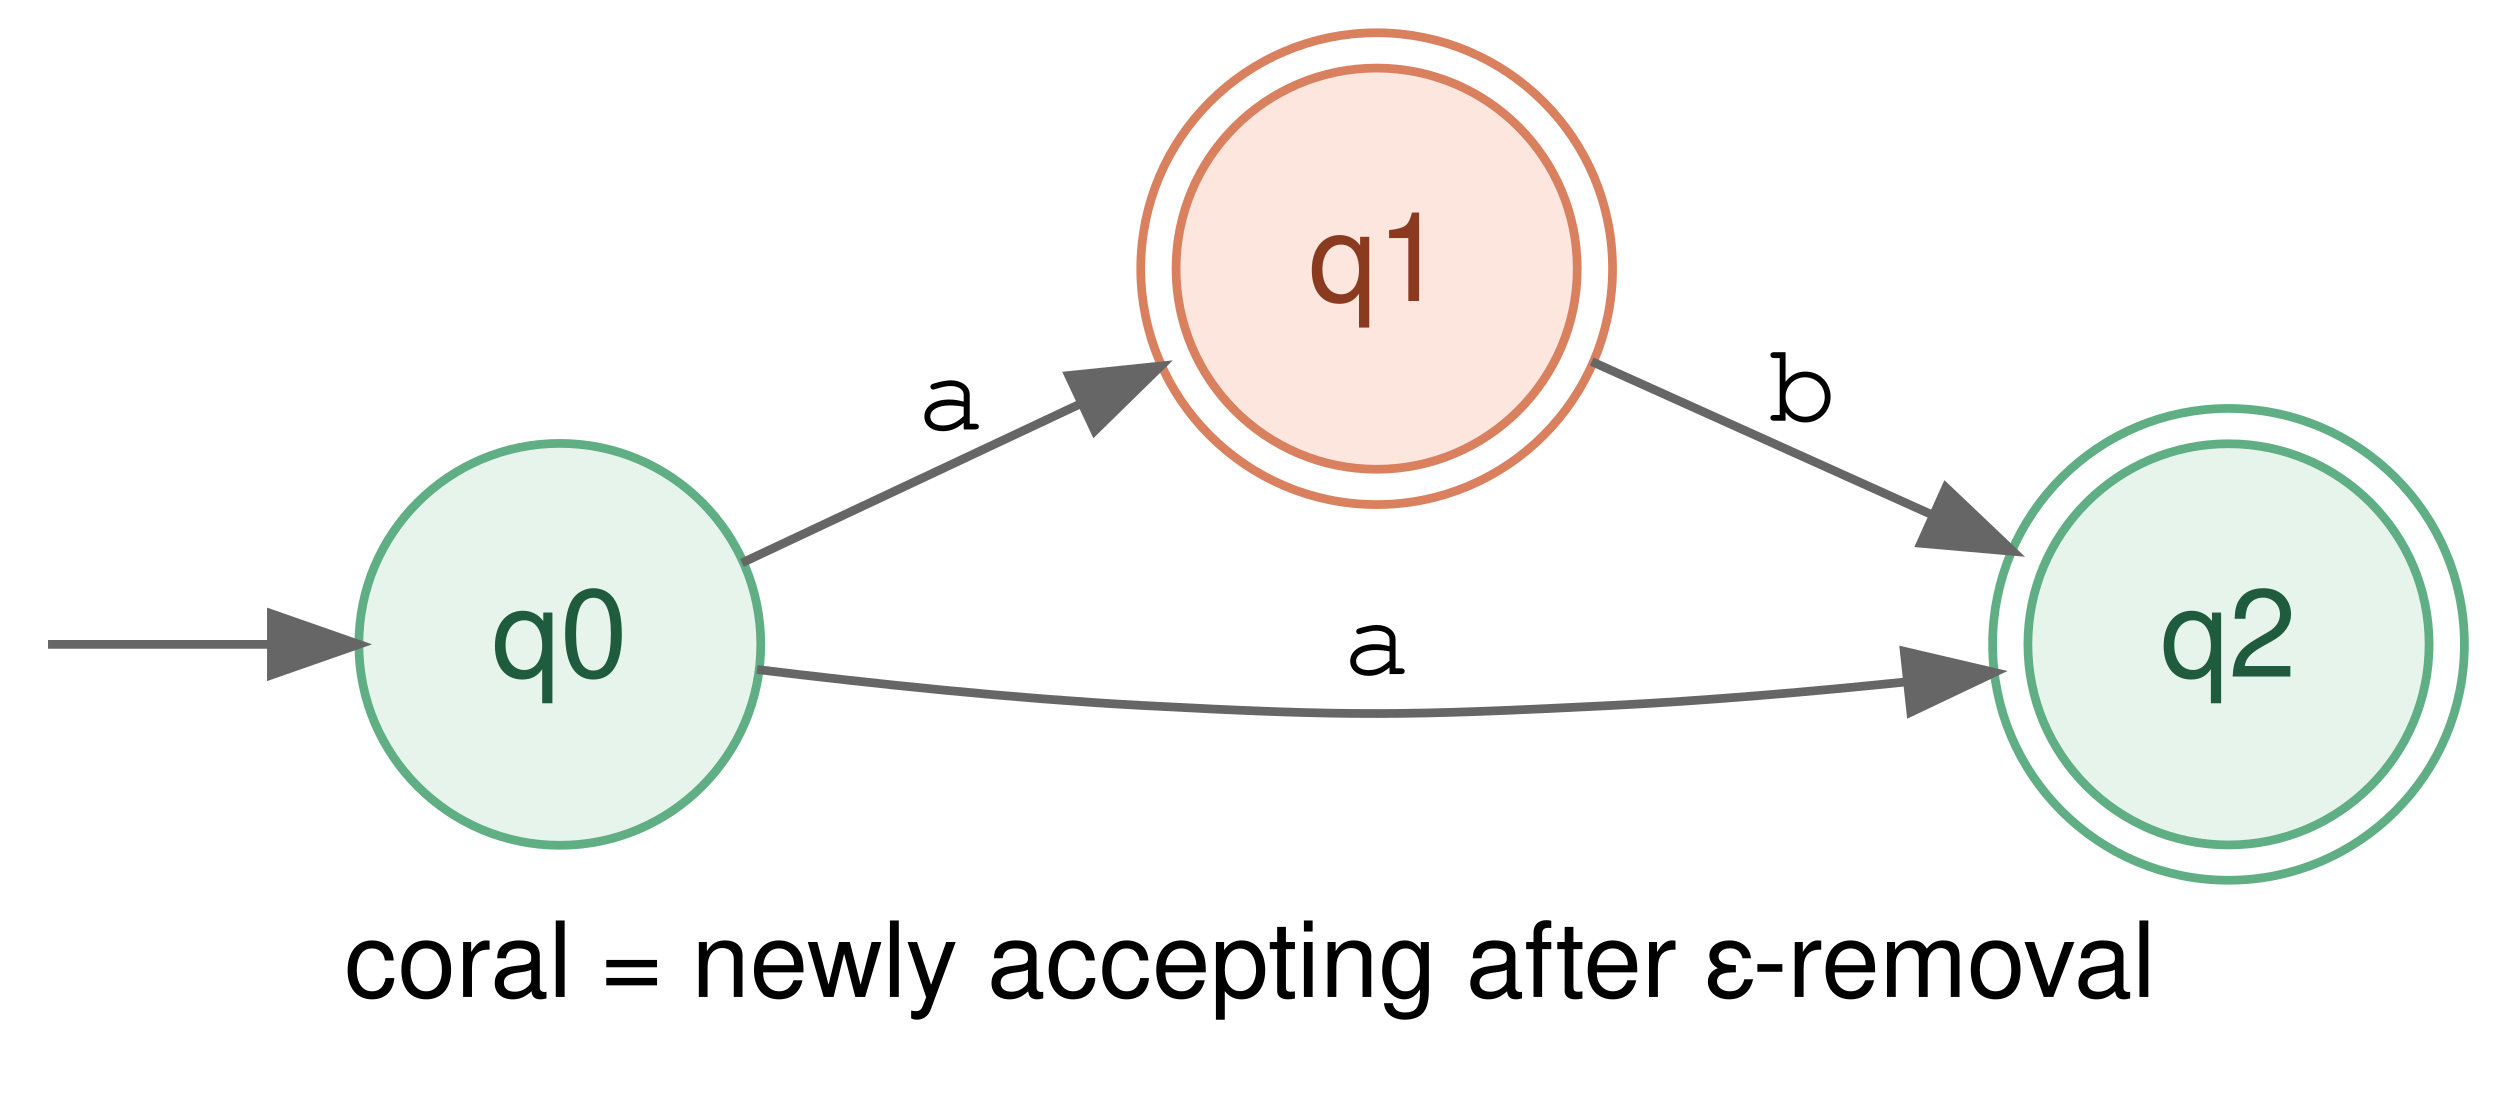
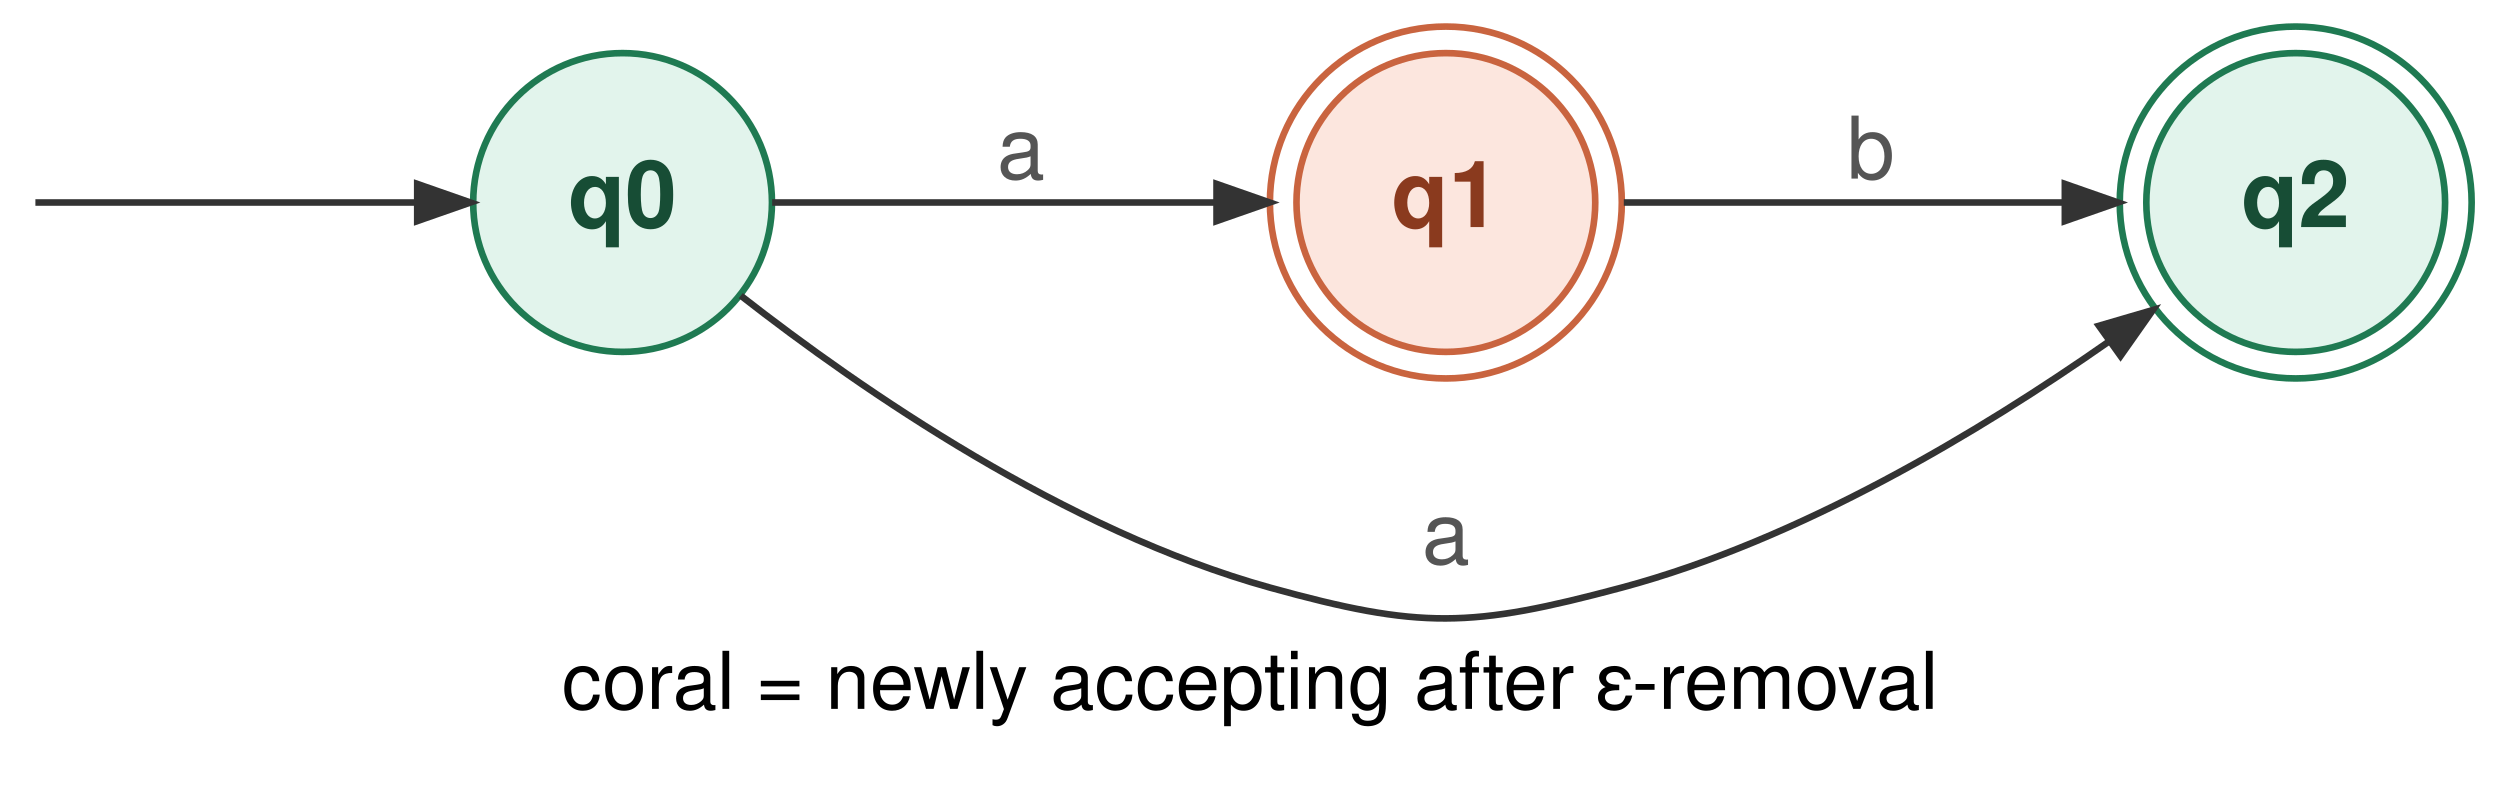
- <svg xmlns="http://www.w3.org/2000/svg" width="285pt" height="125pt" viewBox="0.00 0.00 285.49 125.50">
-   <g id="graph0" class="graph" transform="scale(1 1) rotate(0) translate(4 121.5)">
-     <text text-anchor="middle" x="138.74" y="-7.4" font-family="Helvetica,sans-Serif" font-size="12.00">coral = newly accepting after ε-removal</text>
+ <svg xmlns="http://www.w3.org/2000/svg" width="376pt" height="118pt" viewBox="0.00 0.00 376.00 118.17">
+   <g id="graph0" class="graph" transform="scale(1 1) rotate(0) translate(4 114.17)">
+     <text text-anchor="middle" x="184" y="-7.4" font-family="Helvetica,sans-Serif" font-size="12.00">coral = newly accepting after ε-removal</text>
    <g id="node4" class="node">
-       <ellipse fill="#e6f4ec" stroke="#5fae84" cx="59.75" cy="-47.75" rx="23" ry="23" />
-       <text text-anchor="middle" x="59.75" y="-44.05" font-family="Helvetica,sans-Serif" font-size="14.00" fill="#1f5c3d">q0</text>
+       <ellipse fill="#e2f4ec" stroke="#1f7a52" cx="89.5" cy="-83.67" rx="22.5" ry="22.5" />
+       <text text-anchor="middle" x="89.5" y="-79.97" font-family="Helvetica,sans-Serif" font-weight="bold" font-size="14.00" fill="#174d35">q0</text>
    </g>
    <g id="edge1" class="edge">
-       <path fill="none" stroke="#666666" d="M1.17,-47.75C2.66,-47.75 14.11,-47.75 26.41,-47.75" />
-       <polygon fill="#666666" stroke="#666666" points="26.74,-51.25 36.74,-47.75 26.74,-44.25 26.74,-51.25" />
+       <path fill="none" stroke="#333333" d="M1.06,-83.67C2.65,-83.67 33.83,-83.67 58.5,-83.67" />
+       <polygon fill="#333333" stroke="#333333" points="58.57,-86.47 66.57,-83.67 58.57,-80.87 58.57,-86.47" />
    </g>
    <g id="node2" class="node">
-       <ellipse fill="#fce6de" stroke="#d9805f" cx="153.24" cy="-90.75" rx="22.96" ry="22.96" />
-       <ellipse fill="none" stroke="#d9805f" cx="153.24" cy="-90.75" rx="27" ry="27" />
-       <text text-anchor="middle" x="153.24" y="-87.05" font-family="Helvetica,sans-Serif" font-size="14.00" fill="#8a3a1e">q1</text>
+       <ellipse fill="#fce6de" stroke="#c9643f" cx="213.5" cy="-83.67" rx="22.5" ry="22.5" />
+       <ellipse fill="none" stroke="#c9643f" cx="213.5" cy="-83.67" rx="26.5" ry="26.5" />
+       <text text-anchor="middle" x="213.5" y="-79.97" font-family="Helvetica,sans-Serif" font-weight="bold" font-size="14.00" fill="#8a3a1e">q1</text>
    </g>
    <g id="node3" class="node">
-       <ellipse fill="#e6f4ec" stroke="#5fae84" cx="250.74" cy="-47.75" rx="22.96" ry="22.96" />
-       <ellipse fill="none" stroke="#5fae84" cx="250.74" cy="-47.75" rx="27" ry="27" />
-       <text text-anchor="middle" x="250.74" y="-44.05" font-family="Helvetica,sans-Serif" font-size="14.00" fill="#1f5c3d">q2</text>
+       <ellipse fill="#e2f4ec" stroke="#1f7a52" cx="341.5" cy="-83.67" rx="22.5" ry="22.5" />
+       <ellipse fill="none" stroke="#1f7a52" cx="341.5" cy="-83.67" rx="26.5" ry="26.5" />
+       <text text-anchor="middle" x="341.5" y="-79.97" font-family="Helvetica,sans-Serif" font-weight="bold" font-size="14.00" fill="#174d35">q2</text>
+     </g>
+     <g id="edge3" class="edge">
+       <path fill="none" stroke="#333333" d="M240.3,-83.67C259.41,-83.67 285.64,-83.67 306.46,-83.67" />
+       <polygon fill="#333333" stroke="#333333" points="306.73,-86.47 314.73,-83.67 306.73,-80.87 306.73,-86.47" />
+       <text text-anchor="middle" x="277.5" y="-87.27" font-family="Helvetica,sans-Serif" font-size="13.00" fill="#555555">b</text>
+     </g>
+     <g id="edge2" class="edge">
+       <path fill="none" stroke="#333333" d="M112.03,-83.67C130.51,-83.67 157.46,-83.67 178.79,-83.67" />
+       <polygon fill="#333333" stroke="#333333" points="178.96,-86.47 186.96,-83.67 178.96,-80.87 178.96,-86.47" />
+       <text text-anchor="middle" x="149.5" y="-87.27" font-family="Helvetica,sans-Serif" font-size="13.00" fill="#555555">a</text>
    </g>
    <g id="edge4" class="edge">
-       <path fill="none" stroke="#666666" d="M177.85,-80.12C189.56,-74.85 203.89,-68.39 216.67,-62.64" />
-       <polygon fill="#666666" stroke="#666666" points="218.39,-65.7 226.07,-58.4 215.52,-59.32 218.39,-65.7" />
-       <text text-anchor="middle" x="201.99" y="-73.35" font-family="Courier,monospace" font-size="13.00">b</text>
-     </g>
-     <g id="edge2" class="edge">
-       <path fill="none" stroke="#666666" d="M80.6,-57.08C91.94,-62.41 106.43,-69.22 119.42,-75.32" />
-       <polygon fill="#666666" stroke="#666666" points="118,-78.52 128.54,-79.61 120.97,-72.19 118,-78.52" />
-       <text text-anchor="middle" x="104.5" y="-72.35" font-family="Courier,monospace" font-size="13.00">a</text>
-     </g>
-     <g id="edge3" class="edge">
-       <path fill="none" stroke="#666666" d="M82.32,-44.87C95.13,-43.3 111.71,-41.53 126.5,-40.75 150.24,-39.49 156.25,-39.56 179.99,-40.75 191.05,-41.3 203.05,-42.34 213.93,-43.46" />
-       <polygon fill="#666666" stroke="#666666" points="213.63,-46.95 223.95,-44.54 214.38,-39.99 213.63,-46.95" />
-       <text text-anchor="middle" x="153.24" y="-44.35" font-family="Courier,monospace" font-size="13.00">a</text>
+       <path fill="none" stroke="#333333" d="M107.3,-69.64C125.57,-55.37 156.3,-34.19 187,-25.67 209.7,-19.38 217.25,-19.58 240,-25.67 266.86,-32.87 293.98,-49.17 313.26,-62.66" />
+       <polygon fill="#333333" stroke="#333333" points="311.86,-65.1 320,-67.48 315.12,-60.55 311.86,-65.1" />
+       <text text-anchor="middle" x="213.5" y="-29.27" font-family="Helvetica,sans-Serif" font-size="13.00" fill="#555555">a</text>
    </g>
  </g>
</svg>
